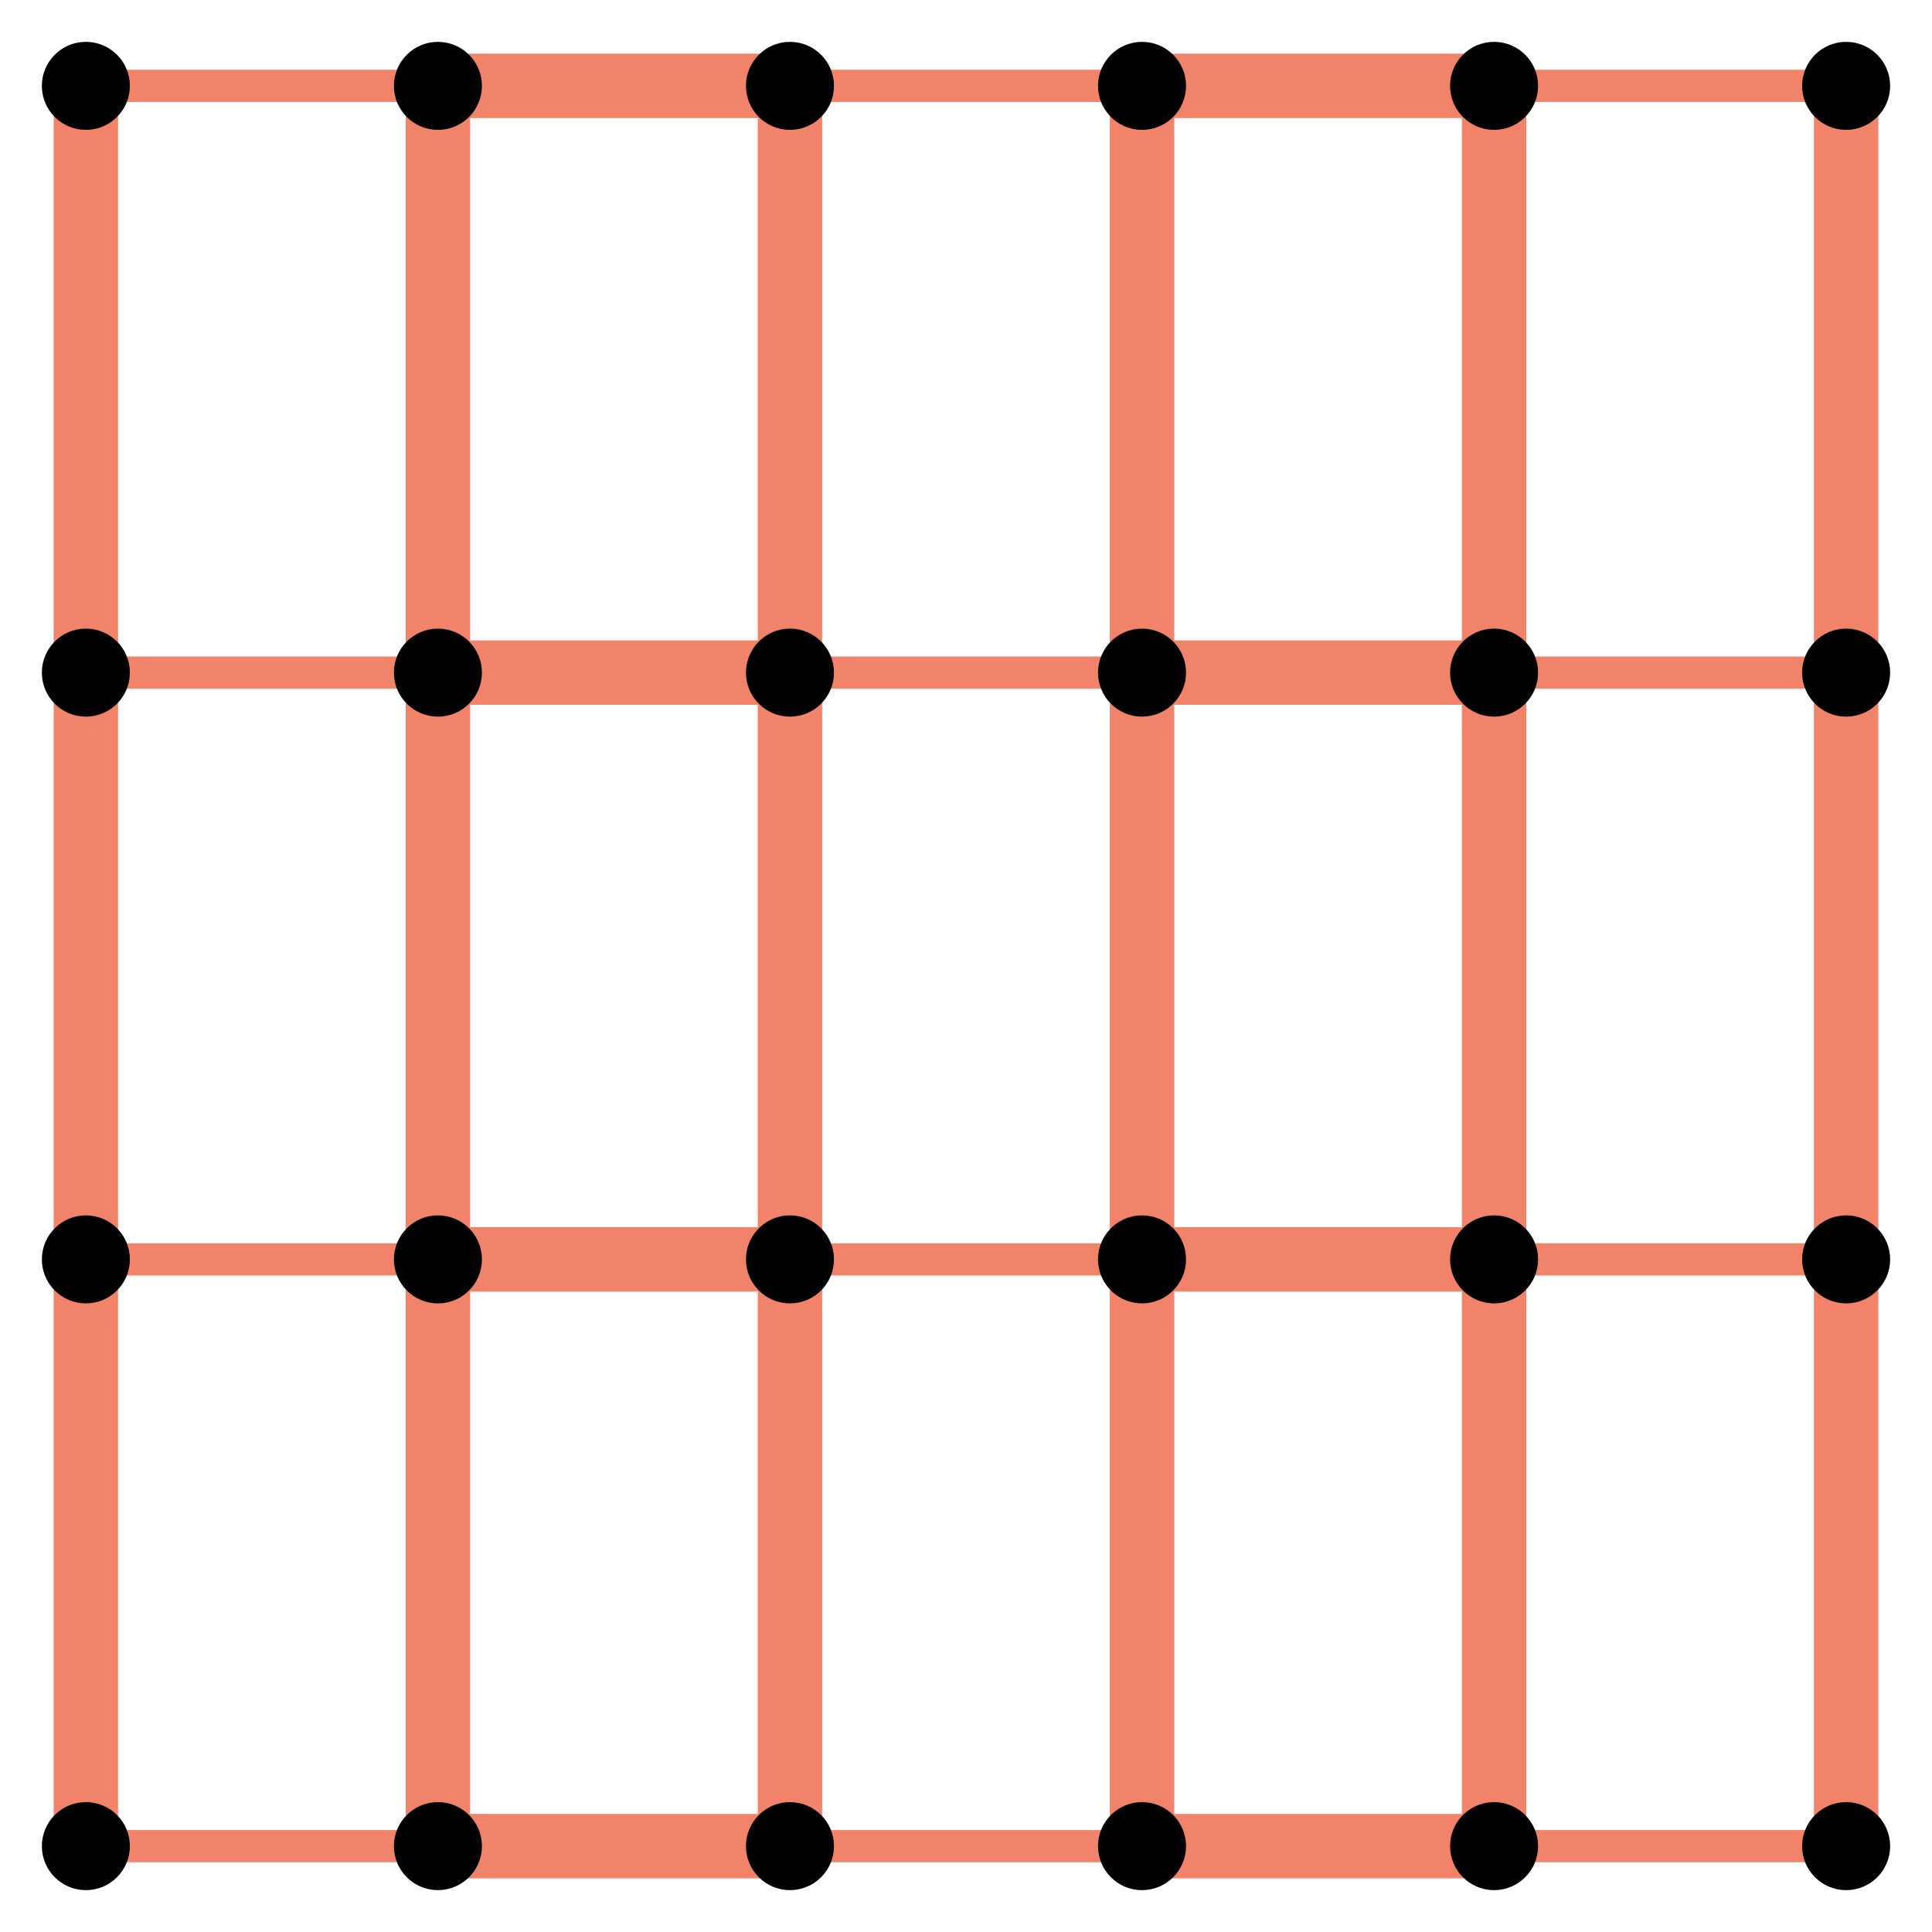
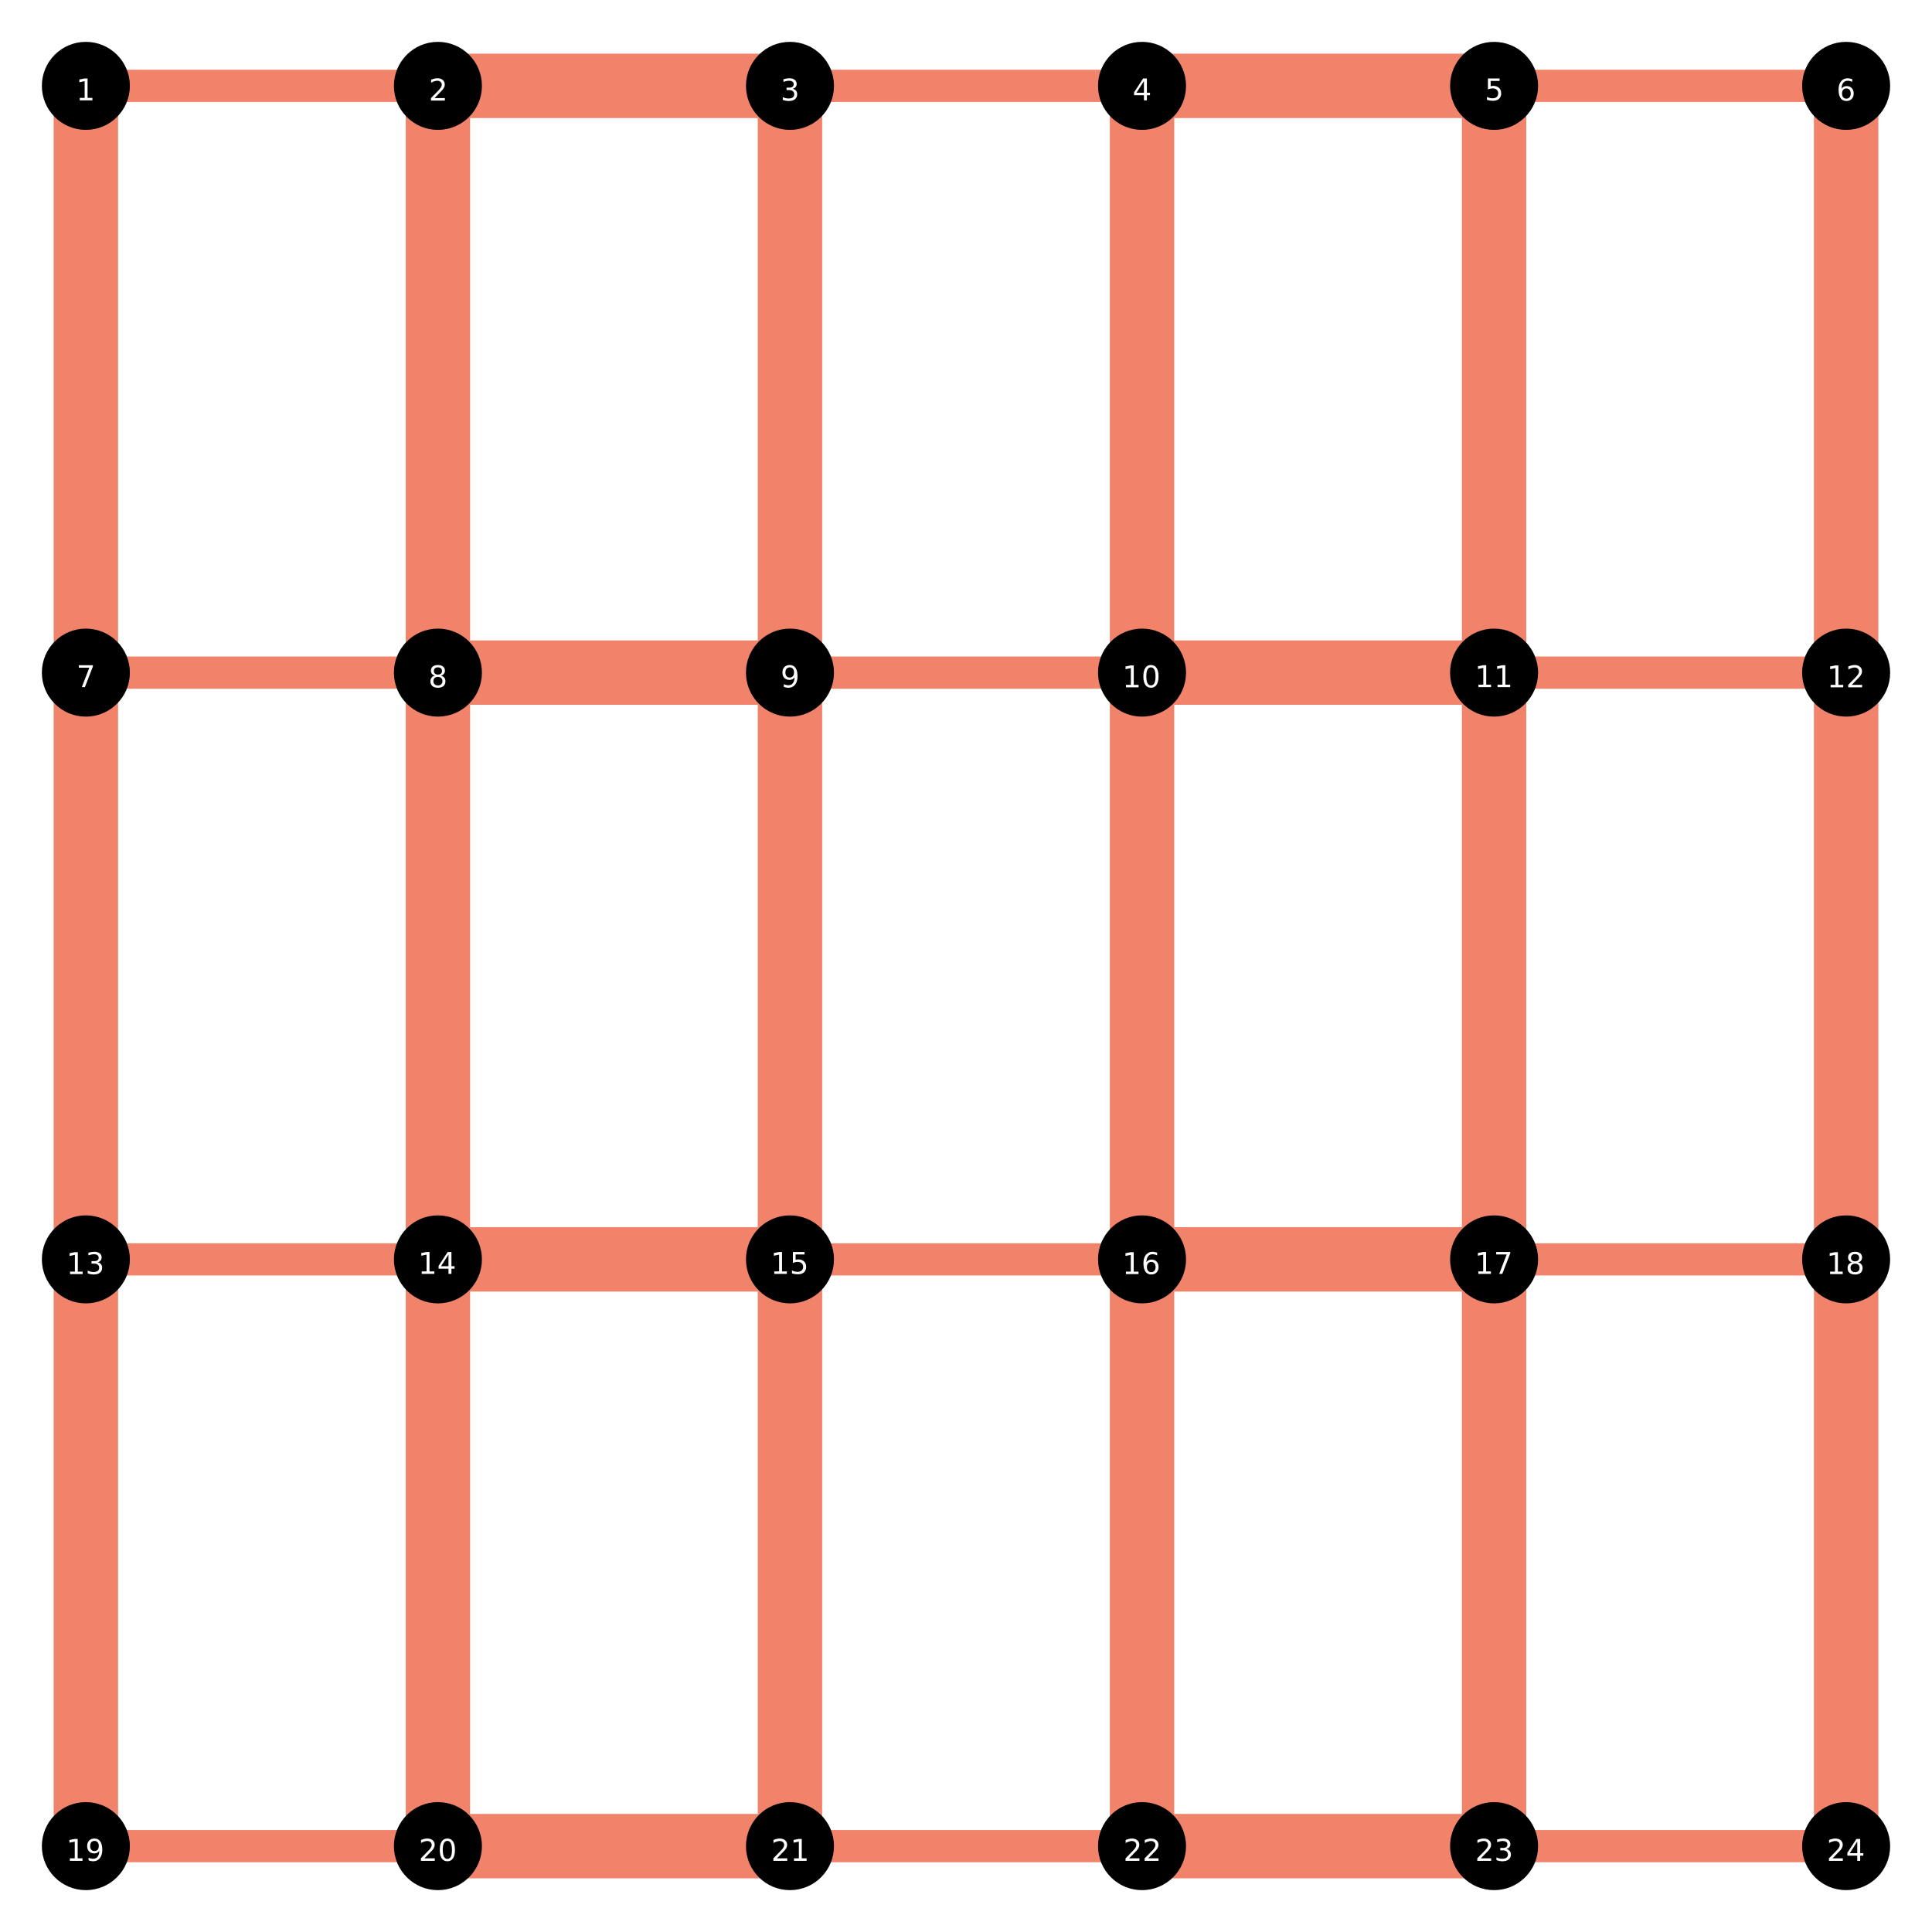
<svg xmlns="http://www.w3.org/2000/svg" xmlns:xlink="http://www.w3.org/1999/xlink" width="900pt" height="900pt" viewBox="0 0 900 900" version="1.1">
  <defs>
    <g>
      <symbol overflow="visible" id="glyph0-0">
        <path style="stroke:none;" d="M 0.703 2.469 L 0.703 -9.875 L 7.703 -9.875 L 7.703 2.469 Z M 1.484 1.703 L 6.922 1.703 L 6.922 -9.078 L 1.484 -9.078 Z M 1.484 1.703 " />
      </symbol>
      <symbol overflow="visible" id="glyph0-1">
        <path style="stroke:none;" d="M 1.734 -1.156 L 4 -1.156 L 4 -8.953 L 1.531 -8.453 L 1.531 -9.719 L 3.984 -10.203 L 5.359 -10.203 L 5.359 -1.156 L 7.609 -1.156 L 7.609 0 L 1.734 0 Z M 1.734 -1.156 " />
      </symbol>
      <symbol overflow="visible" id="glyph0-2">
        <path style="stroke:none;" d="M 2.688 -1.156 L 7.5 -1.156 L 7.5 0 L 1.031 0 L 1.031 -1.156 C 1.551 -1.695 2.266 -2.426 3.172 -3.344 C 4.078 -4.258 4.645 -4.848 4.875 -5.109 C 5.312 -5.609 5.617 -6.031 5.797 -6.375 C 5.973 -6.719 6.062 -7.055 6.062 -7.391 C 6.062 -7.93 5.867 -8.375 5.484 -8.719 C 5.109 -9.062 4.613 -9.234 4 -9.234 C 3.57 -9.234 3.117 -9.156 2.641 -9 C 2.16 -8.852 1.645 -8.625 1.094 -8.312 L 1.094 -9.719 C 1.645 -9.938 2.16 -10.102 2.641 -10.219 C 3.129 -10.332 3.578 -10.391 3.984 -10.391 C 5.035 -10.391 5.875 -10.125 6.5 -9.594 C 7.133 -9.07 7.453 -8.367 7.453 -7.484 C 7.453 -7.055 7.375 -6.656 7.219 -6.281 C 7.062 -5.906 6.773 -5.461 6.359 -4.953 C 6.242 -4.828 5.879 -4.445 5.266 -3.812 C 4.66 -3.176 3.801 -2.289 2.688 -1.156 Z M 2.688 -1.156 " />
      </symbol>
      <symbol overflow="visible" id="glyph0-3">
        <path style="stroke:none;" d="M 5.688 -5.5 C 6.344 -5.363 6.852 -5.07 7.219 -4.625 C 7.594 -4.176 7.781 -3.625 7.781 -2.969 C 7.781 -1.957 7.43 -1.176 6.734 -0.625 C 6.047 -0.07 5.066 0.203 3.797 0.203 C 3.367 0.203 2.926 0.156 2.469 0.062 C 2.02 -0.02 1.551 -0.145 1.062 -0.312 L 1.062 -1.641 C 1.445 -1.422 1.867 -1.254 2.328 -1.141 C 2.785 -1.023 3.258 -0.969 3.75 -0.969 C 4.613 -0.969 5.27 -1.133 5.719 -1.469 C 6.176 -1.812 6.406 -2.312 6.406 -2.969 C 6.406 -3.57 6.191 -4.039 5.766 -4.375 C 5.348 -4.719 4.766 -4.891 4.016 -4.891 L 2.828 -4.891 L 2.828 -6.016 L 4.078 -6.016 C 4.754 -6.016 5.27 -6.148 5.625 -6.422 C 5.988 -6.703 6.172 -7.098 6.172 -7.609 C 6.172 -8.129 5.984 -8.531 5.609 -8.812 C 5.242 -9.094 4.711 -9.234 4.016 -9.234 C 3.641 -9.234 3.234 -9.191 2.797 -9.109 C 2.367 -9.023 1.895 -8.895 1.375 -8.719 L 1.375 -9.953 C 1.895 -10.098 2.383 -10.207 2.844 -10.281 C 3.301 -10.352 3.734 -10.391 4.141 -10.391 C 5.191 -10.391 6.02 -10.148 6.625 -9.672 C 7.238 -9.203 7.547 -8.562 7.547 -7.75 C 7.547 -7.176 7.383 -6.695 7.062 -6.312 C 6.738 -5.926 6.281 -5.656 5.688 -5.5 Z M 5.688 -5.5 " />
      </symbol>
      <symbol overflow="visible" id="glyph0-4">
        <path style="stroke:none;" d="M 5.297 -9 L 1.812 -3.562 L 5.297 -3.562 Z M 4.922 -10.203 L 6.672 -10.203 L 6.672 -3.562 L 8.125 -3.562 L 8.125 -2.406 L 6.672 -2.406 L 6.672 0 L 5.297 0 L 5.297 -2.406 L 0.688 -2.406 L 0.688 -3.734 Z M 4.922 -10.203 " />
      </symbol>
      <symbol overflow="visible" id="glyph0-5">
        <path style="stroke:none;" d="M 1.516 -10.203 L 6.938 -10.203 L 6.938 -9.047 L 2.781 -9.047 L 2.781 -6.547 C 2.977 -6.609 3.176 -6.656 3.375 -6.688 C 3.57 -6.727 3.773 -6.75 3.984 -6.75 C 5.117 -6.75 6.02 -6.438 6.688 -5.812 C 7.352 -5.188 7.688 -4.344 7.688 -3.281 C 7.688 -2.176 7.344 -1.316 6.656 -0.703 C 5.977 -0.098 5.016 0.203 3.766 0.203 C 3.336 0.203 2.898 0.164 2.453 0.094 C 2.016 0.02 1.555 -0.086 1.078 -0.234 L 1.078 -1.625 C 1.492 -1.406 1.922 -1.238 2.359 -1.125 C 2.797 -1.02 3.254 -0.969 3.734 -0.969 C 4.523 -0.969 5.148 -1.172 5.609 -1.578 C 6.066 -1.992 6.297 -2.562 6.297 -3.281 C 6.297 -3.988 6.066 -4.547 5.609 -4.953 C 5.148 -5.367 4.523 -5.578 3.734 -5.578 C 3.367 -5.578 3 -5.535 2.625 -5.453 C 2.258 -5.379 1.891 -5.254 1.516 -5.078 Z M 1.516 -10.203 " />
      </symbol>
      <symbol overflow="visible" id="glyph0-6">
        <path style="stroke:none;" d="M 4.625 -5.656 C 4 -5.656 3.504 -5.441 3.141 -5.016 C 2.785 -4.586 2.609 -4.008 2.609 -3.281 C 2.609 -2.539 2.785 -1.957 3.141 -1.531 C 3.504 -1.102 4 -0.891 4.625 -0.891 C 5.238 -0.891 5.727 -1.102 6.094 -1.531 C 6.457 -1.957 6.641 -2.539 6.641 -3.281 C 6.641 -4.008 6.457 -4.586 6.094 -5.016 C 5.727 -5.441 5.238 -5.656 4.625 -5.656 Z M 7.359 -9.984 L 7.359 -8.719 C 7.016 -8.883 6.664 -9.008 6.312 -9.094 C 5.957 -9.188 5.609 -9.234 5.266 -9.234 C 4.348 -9.234 3.648 -8.926 3.172 -8.312 C 2.691 -7.695 2.422 -6.766 2.359 -5.516 C 2.617 -5.91 2.953 -6.211 3.359 -6.422 C 3.766 -6.641 4.211 -6.75 4.703 -6.75 C 5.723 -6.75 6.531 -6.438 7.125 -5.812 C 7.727 -5.188 8.031 -4.344 8.031 -3.281 C 8.031 -2.227 7.719 -1.383 7.094 -0.75 C 6.477 -0.113 5.656 0.203 4.625 0.203 C 3.438 0.203 2.531 -0.25 1.906 -1.156 C 1.289 -2.062 0.984 -3.375 0.984 -5.094 C 0.984 -6.707 1.363 -7.992 2.125 -8.953 C 2.895 -9.91 3.922 -10.391 5.203 -10.391 C 5.555 -10.391 5.906 -10.352 6.25 -10.281 C 6.602 -10.219 6.973 -10.117 7.359 -9.984 Z M 7.359 -9.984 " />
      </symbol>
      <symbol overflow="visible" id="glyph0-7">
        <path style="stroke:none;" d="M 1.156 -10.203 L 7.719 -10.203 L 7.719 -9.625 L 4 0 L 2.562 0 L 6.047 -9.047 L 1.156 -9.047 Z M 1.156 -10.203 " />
      </symbol>
      <symbol overflow="visible" id="glyph0-8">
        <path style="stroke:none;" d="M 4.453 -4.844 C 3.797 -4.844 3.281 -4.664 2.906 -4.312 C 2.531 -3.969 2.344 -3.488 2.344 -2.875 C 2.344 -2.258 2.531 -1.773 2.906 -1.422 C 3.281 -1.066 3.797 -0.891 4.453 -0.891 C 5.109 -0.891 5.625 -1.066 6 -1.422 C 6.375 -1.773 6.562 -2.258 6.562 -2.875 C 6.562 -3.488 6.375 -3.969 6 -4.312 C 5.625 -4.664 5.109 -4.844 4.453 -4.844 Z M 3.062 -5.438 C 2.477 -5.582 2.02 -5.859 1.688 -6.266 C 1.352 -6.672 1.188 -7.164 1.188 -7.75 C 1.188 -8.562 1.477 -9.203 2.062 -9.672 C 2.645 -10.148 3.441 -10.391 4.453 -10.391 C 5.461 -10.391 6.258 -10.148 6.844 -9.672 C 7.426 -9.203 7.719 -8.562 7.719 -7.75 C 7.719 -7.164 7.551 -6.672 7.219 -6.266 C 6.883 -5.859 6.426 -5.582 5.844 -5.438 C 6.508 -5.281 7.023 -4.973 7.391 -4.516 C 7.766 -4.066 7.953 -3.52 7.953 -2.875 C 7.953 -1.883 7.648 -1.125 7.047 -0.594 C 6.441 -0.062 5.578 0.203 4.453 0.203 C 3.328 0.203 2.461 -0.062 1.859 -0.594 C 1.254 -1.125 0.953 -1.883 0.953 -2.875 C 0.953 -3.52 1.141 -4.066 1.516 -4.516 C 1.891 -4.973 2.406 -5.281 3.062 -5.438 Z M 2.562 -7.609 C 2.562 -7.086 2.727 -6.676 3.062 -6.375 C 3.395 -6.082 3.859 -5.938 4.453 -5.938 C 5.047 -5.938 5.508 -6.082 5.844 -6.375 C 6.176 -6.676 6.344 -7.086 6.344 -7.609 C 6.344 -8.141 6.176 -8.551 5.844 -8.844 C 5.508 -9.145 5.047 -9.297 4.453 -9.297 C 3.859 -9.297 3.395 -9.145 3.062 -8.844 C 2.727 -8.551 2.562 -8.141 2.562 -7.609 Z M 2.562 -7.609 " />
      </symbol>
      <symbol overflow="visible" id="glyph0-9">
        <path style="stroke:none;" d="M 1.531 -0.219 L 1.531 -1.469 C 1.883 -1.301 2.238 -1.176 2.594 -1.094 C 2.945 -1.008 3.297 -0.969 3.641 -0.969 C 4.547 -0.969 5.238 -1.27 5.719 -1.875 C 6.207 -2.488 6.484 -3.422 6.547 -4.672 C 6.285 -4.285 5.953 -3.984 5.547 -3.766 C 5.141 -3.555 4.691 -3.453 4.203 -3.453 C 3.18 -3.453 2.367 -3.758 1.766 -4.375 C 1.172 -5 0.875 -5.848 0.875 -6.922 C 0.875 -7.961 1.18 -8.801 1.797 -9.438 C 2.422 -10.07 3.25 -10.391 4.281 -10.391 C 5.469 -10.391 6.367 -9.938 6.984 -9.031 C 7.609 -8.125 7.922 -6.812 7.922 -5.094 C 7.922 -3.488 7.539 -2.203 6.781 -1.234 C 6.02 -0.273 4.992 0.203 3.703 0.203 C 3.348 0.203 2.992 0.164 2.641 0.094 C 2.285 0.031 1.914 -0.07 1.531 -0.219 Z M 4.281 -4.547 C 4.906 -4.547 5.395 -4.754 5.75 -5.172 C 6.113 -5.598 6.297 -6.18 6.297 -6.922 C 6.297 -7.648 6.113 -8.227 5.75 -8.656 C 5.395 -9.082 4.906 -9.297 4.281 -9.297 C 3.664 -9.297 3.176 -9.082 2.812 -8.656 C 2.445 -8.227 2.266 -7.648 2.266 -6.922 C 2.266 -6.18 2.445 -5.598 2.812 -5.172 C 3.176 -4.754 3.664 -4.547 4.281 -4.547 Z M 4.281 -4.547 " />
      </symbol>
      <symbol overflow="visible" id="glyph0-10">
        <path style="stroke:none;" d="M 4.453 -9.297 C 3.742 -9.297 3.207 -8.945 2.844 -8.25 C 2.488 -7.551 2.312 -6.5 2.312 -5.094 C 2.312 -3.695 2.488 -2.645 2.844 -1.938 C 3.207 -1.238 3.742 -0.891 4.453 -0.891 C 5.172 -0.891 5.707 -1.238 6.062 -1.938 C 6.414 -2.645 6.594 -3.695 6.594 -5.094 C 6.594 -6.5 6.414 -7.551 6.062 -8.25 C 5.707 -8.945 5.172 -9.297 4.453 -9.297 Z M 4.453 -10.391 C 5.598 -10.391 6.473 -9.938 7.078 -9.031 C 7.68 -8.125 7.984 -6.812 7.984 -5.094 C 7.984 -3.375 7.68 -2.062 7.078 -1.156 C 6.473 -0.25 5.598 0.203 4.453 0.203 C 3.305 0.203 2.43 -0.25 1.828 -1.156 C 1.223 -2.062 0.922 -3.375 0.922 -5.094 C 0.922 -6.812 1.223 -8.125 1.828 -9.031 C 2.43 -9.938 3.305 -10.391 4.453 -10.391 Z M 4.453 -10.391 " />
      </symbol>
    </g>
  </defs>
  <g id="surface36">
    <rect x="0" y="0" width="900" height="900" style="fill:rgb(100%,100%,100%);fill-opacity:1;stroke:none;" />
    <path style="fill:none;stroke-width:15;stroke-linecap:butt;stroke-linejoin:miter;stroke:rgb(94.902%,51.373%,41.961%);stroke-opacity:1;stroke-miterlimit:10;" d="M 40 40 L 204 40 " />
    <path style="fill:none;stroke-width:30;stroke-linecap:butt;stroke-linejoin:miter;stroke:rgb(94.902%,51.373%,41.961%);stroke-opacity:1;stroke-miterlimit:10;" d="M 40 40 L 40 313.332 " />
    <path style="fill:none;stroke-width:30;stroke-linecap:butt;stroke-linejoin:miter;stroke:rgb(94.902%,51.373%,41.961%);stroke-opacity:1;stroke-miterlimit:10;" d="M 204 40 L 368 40 " />
    <path style="fill:none;stroke-width:30;stroke-linecap:butt;stroke-linejoin:miter;stroke:rgb(94.902%,51.373%,41.961%);stroke-opacity:1;stroke-miterlimit:10;" d="M 204 40 L 204 313.332 " />
    <path style="fill:none;stroke-width:15;stroke-linecap:butt;stroke-linejoin:miter;stroke:rgb(94.902%,51.373%,41.961%);stroke-opacity:1;stroke-miterlimit:10;" d="M 368 40 L 532 40 " />
    <path style="fill:none;stroke-width:30;stroke-linecap:butt;stroke-linejoin:miter;stroke:rgb(94.902%,51.373%,41.961%);stroke-opacity:1;stroke-miterlimit:10;" d="M 368 40 L 368 313.332 " />
    <path style="fill:none;stroke-width:30;stroke-linecap:butt;stroke-linejoin:miter;stroke:rgb(94.902%,51.373%,41.961%);stroke-opacity:1;stroke-miterlimit:10;" d="M 532 40 L 696 40 " />
    <path style="fill:none;stroke-width:30;stroke-linecap:butt;stroke-linejoin:miter;stroke:rgb(94.902%,51.373%,41.961%);stroke-opacity:1;stroke-miterlimit:10;" d="M 532 40 L 532 313.332 " />
    <path style="fill:none;stroke-width:15;stroke-linecap:butt;stroke-linejoin:miter;stroke:rgb(94.902%,51.373%,41.961%);stroke-opacity:1;stroke-miterlimit:10;" d="M 696 40 L 860 40 " />
    <path style="fill:none;stroke-width:30;stroke-linecap:butt;stroke-linejoin:miter;stroke:rgb(94.902%,51.373%,41.961%);stroke-opacity:1;stroke-miterlimit:10;" d="M 696 40 L 696 313.332 " />
    <path style="fill:none;stroke-width:30;stroke-linecap:butt;stroke-linejoin:miter;stroke:rgb(94.902%,51.373%,41.961%);stroke-opacity:1;stroke-miterlimit:10;" d="M 860 40 L 860 313.332 " />
    <path style="fill:none;stroke-width:15;stroke-linecap:butt;stroke-linejoin:miter;stroke:rgb(94.902%,51.373%,41.961%);stroke-opacity:1;stroke-miterlimit:10;" d="M 40 313.332 L 204 313.332 " />
    <path style="fill:none;stroke-width:30;stroke-linecap:butt;stroke-linejoin:miter;stroke:rgb(94.902%,51.373%,41.961%);stroke-opacity:1;stroke-miterlimit:10;" d="M 40 313.332 L 40 586.668 " />
    <path style="fill:none;stroke-width:30;stroke-linecap:butt;stroke-linejoin:miter;stroke:rgb(94.902%,51.373%,41.961%);stroke-opacity:1;stroke-miterlimit:10;" d="M 204 313.332 L 368 313.332 " />
    <path style="fill:none;stroke-width:30;stroke-linecap:butt;stroke-linejoin:miter;stroke:rgb(94.902%,51.373%,41.961%);stroke-opacity:1;stroke-miterlimit:10;" d="M 204 313.332 L 204 586.668 " />
    <path style="fill:none;stroke-width:15;stroke-linecap:butt;stroke-linejoin:miter;stroke:rgb(94.902%,51.373%,41.961%);stroke-opacity:1;stroke-miterlimit:10;" d="M 368 313.332 L 532 313.332 " />
    <path style="fill:none;stroke-width:30;stroke-linecap:butt;stroke-linejoin:miter;stroke:rgb(94.902%,51.373%,41.961%);stroke-opacity:1;stroke-miterlimit:10;" d="M 368 313.332 L 368 586.668 " />
    <path style="fill:none;stroke-width:30;stroke-linecap:butt;stroke-linejoin:miter;stroke:rgb(94.902%,51.373%,41.961%);stroke-opacity:1;stroke-miterlimit:10;" d="M 532 313.332 L 696 313.332 " />
    <path style="fill:none;stroke-width:30;stroke-linecap:butt;stroke-linejoin:miter;stroke:rgb(94.902%,51.373%,41.961%);stroke-opacity:1;stroke-miterlimit:10;" d="M 532 313.332 L 532 586.668 " />
    <path style="fill:none;stroke-width:15;stroke-linecap:butt;stroke-linejoin:miter;stroke:rgb(94.902%,51.373%,41.961%);stroke-opacity:1;stroke-miterlimit:10;" d="M 696 313.332 L 860 313.332 " />
    <path style="fill:none;stroke-width:30;stroke-linecap:butt;stroke-linejoin:miter;stroke:rgb(94.902%,51.373%,41.961%);stroke-opacity:1;stroke-miterlimit:10;" d="M 696 313.332 L 696 586.668 " />
    <path style="fill:none;stroke-width:30;stroke-linecap:butt;stroke-linejoin:miter;stroke:rgb(94.902%,51.373%,41.961%);stroke-opacity:1;stroke-miterlimit:10;" d="M 860 313.332 L 860 586.668 " />
    <path style="fill:none;stroke-width:15;stroke-linecap:butt;stroke-linejoin:miter;stroke:rgb(94.902%,51.373%,41.961%);stroke-opacity:1;stroke-miterlimit:10;" d="M 40 586.668 L 204 586.668 " />
    <path style="fill:none;stroke-width:30;stroke-linecap:butt;stroke-linejoin:miter;stroke:rgb(94.902%,51.373%,41.961%);stroke-opacity:1;stroke-miterlimit:10;" d="M 40 586.668 L 40 860 " />
    <path style="fill:none;stroke-width:30;stroke-linecap:butt;stroke-linejoin:miter;stroke:rgb(94.902%,51.373%,41.961%);stroke-opacity:1;stroke-miterlimit:10;" d="M 204 586.668 L 368 586.668 " />
    <path style="fill:none;stroke-width:30;stroke-linecap:butt;stroke-linejoin:miter;stroke:rgb(94.902%,51.373%,41.961%);stroke-opacity:1;stroke-miterlimit:10;" d="M 204 586.668 L 204 860 " />
    <path style="fill:none;stroke-width:15;stroke-linecap:butt;stroke-linejoin:miter;stroke:rgb(94.902%,51.373%,41.961%);stroke-opacity:1;stroke-miterlimit:10;" d="M 368 586.668 L 532 586.668 " />
    <path style="fill:none;stroke-width:30;stroke-linecap:butt;stroke-linejoin:miter;stroke:rgb(94.902%,51.373%,41.961%);stroke-opacity:1;stroke-miterlimit:10;" d="M 368 586.668 L 368 860 " />
    <path style="fill:none;stroke-width:30;stroke-linecap:butt;stroke-linejoin:miter;stroke:rgb(94.902%,51.373%,41.961%);stroke-opacity:1;stroke-miterlimit:10;" d="M 532 586.668 L 696 586.668 " />
    <path style="fill:none;stroke-width:30;stroke-linecap:butt;stroke-linejoin:miter;stroke:rgb(94.902%,51.373%,41.961%);stroke-opacity:1;stroke-miterlimit:10;" d="M 532 586.668 L 532 860 " />
    <path style="fill:none;stroke-width:15;stroke-linecap:butt;stroke-linejoin:miter;stroke:rgb(94.902%,51.373%,41.961%);stroke-opacity:1;stroke-miterlimit:10;" d="M 696 586.668 L 860 586.668 " />
    <path style="fill:none;stroke-width:30;stroke-linecap:butt;stroke-linejoin:miter;stroke:rgb(94.902%,51.373%,41.961%);stroke-opacity:1;stroke-miterlimit:10;" d="M 696 586.668 L 696 860 " />
    <path style="fill:none;stroke-width:30;stroke-linecap:butt;stroke-linejoin:miter;stroke:rgb(94.902%,51.373%,41.961%);stroke-opacity:1;stroke-miterlimit:10;" d="M 860 586.668 L 860 860 " />
    <path style="fill:none;stroke-width:15;stroke-linecap:butt;stroke-linejoin:miter;stroke:rgb(94.902%,51.373%,41.961%);stroke-opacity:1;stroke-miterlimit:10;" d="M 40 860 L 204 860 " />
    <path style="fill:none;stroke-width:30;stroke-linecap:butt;stroke-linejoin:miter;stroke:rgb(94.902%,51.373%,41.961%);stroke-opacity:1;stroke-miterlimit:10;" d="M 204 860 L 368 860 " />
    <path style="fill:none;stroke-width:15;stroke-linecap:butt;stroke-linejoin:miter;stroke:rgb(94.902%,51.373%,41.961%);stroke-opacity:1;stroke-miterlimit:10;" d="M 368 860 L 532 860 " />
    <path style="fill:none;stroke-width:30;stroke-linecap:butt;stroke-linejoin:miter;stroke:rgb(94.902%,51.373%,41.961%);stroke-opacity:1;stroke-miterlimit:10;" d="M 532 860 L 696 860 " />
    <path style="fill:none;stroke-width:15;stroke-linecap:butt;stroke-linejoin:miter;stroke:rgb(94.902%,51.373%,41.961%);stroke-opacity:1;stroke-miterlimit:10;" d="M 696 860 L 860 860 " />
    <path style="fill-rule:nonzero;fill:rgb(0%,0%,0%);fill-opacity:1;stroke-width:1;stroke-linecap:butt;stroke-linejoin:miter;stroke:rgb(0%,0%,0%);stroke-opacity:1;stroke-miterlimit:10;" d="M 60 40 C 60 51.047 51.047 60 40 60 C 28.953 60 20 51.047 20 40 C 20 28.953 28.953 20 40 20 C 51.047 20 60 28.953 60 40 " />
    <path style="fill-rule:nonzero;fill:rgb(0%,0%,0%);fill-opacity:1;stroke-width:1;stroke-linecap:butt;stroke-linejoin:miter;stroke:rgb(0%,0%,0%);stroke-opacity:1;stroke-miterlimit:10;" d="M 224 40 C 224 51.047 215.047 60 204 60 C 192.953 60 184 51.047 184 40 C 184 28.953 192.953 20 204 20 C 215.047 20 224 28.953 224 40 " />
    <path style="fill-rule:nonzero;fill:rgb(0%,0%,0%);fill-opacity:1;stroke-width:1;stroke-linecap:butt;stroke-linejoin:miter;stroke:rgb(0%,0%,0%);stroke-opacity:1;stroke-miterlimit:10;" d="M 388 40 C 388 51.047 379.047 60 368 60 C 356.953 60 348 51.047 348 40 C 348 28.953 356.953 20 368 20 C 379.047 20 388 28.953 388 40 " />
    <path style="fill-rule:nonzero;fill:rgb(0%,0%,0%);fill-opacity:1;stroke-width:1;stroke-linecap:butt;stroke-linejoin:miter;stroke:rgb(0%,0%,0%);stroke-opacity:1;stroke-miterlimit:10;" d="M 552 40 C 552 51.047 543.047 60 532 60 C 520.953 60 512 51.047 512 40 C 512 28.953 520.953 20 532 20 C 543.047 20 552 28.953 552 40 " />
    <path style="fill-rule:nonzero;fill:rgb(0%,0%,0%);fill-opacity:1;stroke-width:1;stroke-linecap:butt;stroke-linejoin:miter;stroke:rgb(0%,0%,0%);stroke-opacity:1;stroke-miterlimit:10;" d="M 716 40 C 716 51.047 707.047 60 696 60 C 684.953 60 676 51.047 676 40 C 676 28.953 684.953 20 696 20 C 707.047 20 716 28.953 716 40 " />
    <path style="fill-rule:nonzero;fill:rgb(0%,0%,0%);fill-opacity:1;stroke-width:1;stroke-linecap:butt;stroke-linejoin:miter;stroke:rgb(0%,0%,0%);stroke-opacity:1;stroke-miterlimit:10;" d="M 880 40 C 880 51.047 871.047 60 860 60 C 848.953 60 840 51.047 840 40 C 840 28.953 848.953 20 860 20 C 871.047 20 880 28.953 880 40 " />
    <path style="fill-rule:nonzero;fill:rgb(0%,0%,0%);fill-opacity:1;stroke-width:1;stroke-linecap:butt;stroke-linejoin:miter;stroke:rgb(0%,0%,0%);stroke-opacity:1;stroke-miterlimit:10;" d="M 60 313.332 C 60 324.379 51.047 333.332 40 333.332 C 28.953 333.332 20 324.379 20 313.332 C 20 302.289 28.953 293.332 40 293.332 C 51.047 293.332 60 302.289 60 313.332 " />
    <path style="fill-rule:nonzero;fill:rgb(0%,0%,0%);fill-opacity:1;stroke-width:1;stroke-linecap:butt;stroke-linejoin:miter;stroke:rgb(0%,0%,0%);stroke-opacity:1;stroke-miterlimit:10;" d="M 224 313.332 C 224 324.379 215.047 333.332 204 333.332 C 192.953 333.332 184 324.379 184 313.332 C 184 302.289 192.953 293.332 204 293.332 C 215.047 293.332 224 302.289 224 313.332 " />
    <path style="fill-rule:nonzero;fill:rgb(0%,0%,0%);fill-opacity:1;stroke-width:1;stroke-linecap:butt;stroke-linejoin:miter;stroke:rgb(0%,0%,0%);stroke-opacity:1;stroke-miterlimit:10;" d="M 388 313.332 C 388 324.379 379.047 333.332 368 333.332 C 356.953 333.332 348 324.379 348 313.332 C 348 302.289 356.953 293.332 368 293.332 C 379.047 293.332 388 302.289 388 313.332 " />
    <path style="fill-rule:nonzero;fill:rgb(0%,0%,0%);fill-opacity:1;stroke-width:1;stroke-linecap:butt;stroke-linejoin:miter;stroke:rgb(0%,0%,0%);stroke-opacity:1;stroke-miterlimit:10;" d="M 552 313.332 C 552 324.379 543.047 333.332 532 333.332 C 520.953 333.332 512 324.379 512 313.332 C 512 302.289 520.953 293.332 532 293.332 C 543.047 293.332 552 302.289 552 313.332 " />
    <path style="fill-rule:nonzero;fill:rgb(0%,0%,0%);fill-opacity:1;stroke-width:1;stroke-linecap:butt;stroke-linejoin:miter;stroke:rgb(0%,0%,0%);stroke-opacity:1;stroke-miterlimit:10;" d="M 716 313.332 C 716 324.379 707.047 333.332 696 333.332 C 684.953 333.332 676 324.379 676 313.332 C 676 302.289 684.953 293.332 696 293.332 C 707.047 293.332 716 302.289 716 313.332 " />
    <path style="fill-rule:nonzero;fill:rgb(0%,0%,0%);fill-opacity:1;stroke-width:1;stroke-linecap:butt;stroke-linejoin:miter;stroke:rgb(0%,0%,0%);stroke-opacity:1;stroke-miterlimit:10;" d="M 880 313.332 C 880 324.379 871.047 333.332 860 333.332 C 848.953 333.332 840 324.379 840 313.332 C 840 302.289 848.953 293.332 860 293.332 C 871.047 293.332 880 302.289 880 313.332 " />
    <path style="fill-rule:nonzero;fill:rgb(0%,0%,0%);fill-opacity:1;stroke-width:1;stroke-linecap:butt;stroke-linejoin:miter;stroke:rgb(0%,0%,0%);stroke-opacity:1;stroke-miterlimit:10;" d="M 60 586.668 C 60 597.711 51.047 606.668 40 606.668 C 28.953 606.668 20 597.711 20 586.668 C 20 575.621 28.953 566.668 40 566.668 C 51.047 566.668 60 575.621 60 586.668 " />
    <path style="fill-rule:nonzero;fill:rgb(0%,0%,0%);fill-opacity:1;stroke-width:1;stroke-linecap:butt;stroke-linejoin:miter;stroke:rgb(0%,0%,0%);stroke-opacity:1;stroke-miterlimit:10;" d="M 224 586.668 C 224 597.711 215.047 606.668 204 606.668 C 192.953 606.668 184 597.711 184 586.668 C 184 575.621 192.953 566.668 204 566.668 C 215.047 566.668 224 575.621 224 586.668 " />
    <path style="fill-rule:nonzero;fill:rgb(0%,0%,0%);fill-opacity:1;stroke-width:1;stroke-linecap:butt;stroke-linejoin:miter;stroke:rgb(0%,0%,0%);stroke-opacity:1;stroke-miterlimit:10;" d="M 388 586.668 C 388 597.711 379.047 606.668 368 606.668 C 356.953 606.668 348 597.711 348 586.668 C 348 575.621 356.953 566.668 368 566.668 C 379.047 566.668 388 575.621 388 586.668 " />
    <path style="fill-rule:nonzero;fill:rgb(0%,0%,0%);fill-opacity:1;stroke-width:1;stroke-linecap:butt;stroke-linejoin:miter;stroke:rgb(0%,0%,0%);stroke-opacity:1;stroke-miterlimit:10;" d="M 552 586.668 C 552 597.711 543.047 606.668 532 606.668 C 520.953 606.668 512 597.711 512 586.668 C 512 575.621 520.953 566.668 532 566.668 C 543.047 566.668 552 575.621 552 586.668 " />
    <path style="fill-rule:nonzero;fill:rgb(0%,0%,0%);fill-opacity:1;stroke-width:1;stroke-linecap:butt;stroke-linejoin:miter;stroke:rgb(0%,0%,0%);stroke-opacity:1;stroke-miterlimit:10;" d="M 716 586.668 C 716 597.711 707.047 606.668 696 606.668 C 684.953 606.668 676 597.711 676 586.668 C 676 575.621 684.953 566.668 696 566.668 C 707.047 566.668 716 575.621 716 586.668 " />
    <path style="fill-rule:nonzero;fill:rgb(0%,0%,0%);fill-opacity:1;stroke-width:1;stroke-linecap:butt;stroke-linejoin:miter;stroke:rgb(0%,0%,0%);stroke-opacity:1;stroke-miterlimit:10;" d="M 880 586.668 C 880 597.711 871.047 606.668 860 606.668 C 848.953 606.668 840 597.711 840 586.668 C 840 575.621 848.953 566.668 860 566.668 C 871.047 566.668 880 575.621 880 586.668 " />
    <path style="fill-rule:nonzero;fill:rgb(0%,0%,0%);fill-opacity:1;stroke-width:1;stroke-linecap:butt;stroke-linejoin:miter;stroke:rgb(0%,0%,0%);stroke-opacity:1;stroke-miterlimit:10;" d="M 60 860 C 60 871.047 51.047 880 40 880 C 28.953 880 20 871.047 20 860 C 20 848.953 28.953 840 40 840 C 51.047 840 60 848.953 60 860 " />
    <path style="fill-rule:nonzero;fill:rgb(0%,0%,0%);fill-opacity:1;stroke-width:1;stroke-linecap:butt;stroke-linejoin:miter;stroke:rgb(0%,0%,0%);stroke-opacity:1;stroke-miterlimit:10;" d="M 224 860 C 224 871.047 215.047 880 204 880 C 192.953 880 184 871.047 184 860 C 184 848.953 192.953 840 204 840 C 215.047 840 224 848.953 224 860 " />
    <path style="fill-rule:nonzero;fill:rgb(0%,0%,0%);fill-opacity:1;stroke-width:1;stroke-linecap:butt;stroke-linejoin:miter;stroke:rgb(0%,0%,0%);stroke-opacity:1;stroke-miterlimit:10;" d="M 388 860 C 388 871.047 379.047 880 368 880 C 356.953 880 348 871.047 348 860 C 348 848.953 356.953 840 368 840 C 379.047 840 388 848.953 388 860 " />
    <path style="fill-rule:nonzero;fill:rgb(0%,0%,0%);fill-opacity:1;stroke-width:1;stroke-linecap:butt;stroke-linejoin:miter;stroke:rgb(0%,0%,0%);stroke-opacity:1;stroke-miterlimit:10;" d="M 552 860 C 552 871.047 543.047 880 532 880 C 520.953 880 512 871.047 512 860 C 512 848.953 520.953 840 532 840 C 543.047 840 552 848.953 552 860 " />
    <path style="fill-rule:nonzero;fill:rgb(0%,0%,0%);fill-opacity:1;stroke-width:1;stroke-linecap:butt;stroke-linejoin:miter;stroke:rgb(0%,0%,0%);stroke-opacity:1;stroke-miterlimit:10;" d="M 716 860 C 716 871.047 707.047 880 696 880 C 684.953 880 676 871.047 676 860 C 676 848.953 684.953 840 696 840 C 707.047 840 716 848.953 716 860 " />
    <path style="fill-rule:nonzero;fill:rgb(0%,0%,0%);fill-opacity:1;stroke-width:1;stroke-linecap:butt;stroke-linejoin:miter;stroke:rgb(0%,0%,0%);stroke-opacity:1;stroke-miterlimit:10;" d="M 880 860 C 880 871.047 871.047 880 860 880 C 848.953 880 840 871.047 840 860 C 840 848.953 848.953 840 860 840 C 871.047 840 880 848.953 880 860 " />
-     <g style="fill:rgb(0%,0%,0%);fill-opacity:1;">
+     <g style="fill:rgb(100%,100%,100%);fill-opacity:1;">
      <use xlink:href="#glyph0-1" x="35.43" y="46.754" />
    </g>
-     <g style="fill:rgb(0%,0%,0%);fill-opacity:1;">
+     <g style="fill:rgb(100%,100%,100%);fill-opacity:1;">
      <use xlink:href="#glyph0-2" x="199.734" y="46.848" />
    </g>
-     <g style="fill:rgb(0%,0%,0%);fill-opacity:1;">
+     <g style="fill:rgb(100%,100%,100%);fill-opacity:1;">
      <use xlink:href="#glyph0-3" x="363.578" y="46.848" />
    </g>
-     <g style="fill:rgb(0%,0%,0%);fill-opacity:1;">
+     <g style="fill:rgb(100%,100%,100%);fill-opacity:1;">
      <use xlink:href="#glyph0-4" x="527.594" y="46.754" />
    </g>
-     <g style="fill:rgb(0%,0%,0%);fill-opacity:1;">
+     <g style="fill:rgb(100%,100%,100%);fill-opacity:1;">
      <use xlink:href="#glyph0-5" x="691.617" y="46.754" />
    </g>
-     <g style="fill:rgb(0%,0%,0%);fill-opacity:1;">
+     <g style="fill:rgb(100%,100%,100%);fill-opacity:1;">
      <use xlink:href="#glyph0-6" x="855.492" y="46.848" />
    </g>
-     <g style="fill:rgb(0%,0%,0%);fill-opacity:1;">
+     <g style="fill:rgb(100%,100%,100%);fill-opacity:1;">
      <use xlink:href="#glyph0-7" x="35.562" y="320.086" />
    </g>
-     <g style="fill:rgb(0%,0%,0%);fill-opacity:1;">
+     <g style="fill:rgb(100%,100%,100%);fill-opacity:1;">
      <use xlink:href="#glyph0-8" x="199.547" y="320.18" />
    </g>
-     <g style="fill:rgb(0%,0%,0%);fill-opacity:1;">
+     <g style="fill:rgb(100%,100%,100%);fill-opacity:1;">
      <use xlink:href="#glyph0-9" x="363.602" y="320.18" />
    </g>
-     <g style="fill:rgb(0%,0%,0%);fill-opacity:1;">
+     <g style="fill:rgb(100%,100%,100%);fill-opacity:1;">
      <use xlink:href="#glyph0-1" x="522.789" y="320.18" />
      <use xlink:href="#glyph0-10" x="531.696" y="320.18" />
    </g>
-     <g style="fill:rgb(0%,0%,0%);fill-opacity:1;">
+     <g style="fill:rgb(100%,100%,100%);fill-opacity:1;">
      <use xlink:href="#glyph0-1" x="686.977" y="320.086" />
      <use xlink:href="#glyph0-1" x="695.884" y="320.086" />
    </g>
-     <g style="fill:rgb(0%,0%,0%);fill-opacity:1;">
+     <g style="fill:rgb(100%,100%,100%);fill-opacity:1;">
      <use xlink:href="#glyph0-1" x="851.031" y="320.18" />
      <use xlink:href="#glyph0-2" x="859.938" y="320.18" />
    </g>
-     <g style="fill:rgb(0%,0%,0%);fill-opacity:1;">
+     <g style="fill:rgb(100%,100%,100%);fill-opacity:1;">
      <use xlink:href="#glyph0-1" x="30.891" y="593.512" />
      <use xlink:href="#glyph0-3" x="39.798" y="593.512" />
    </g>
-     <g style="fill:rgb(0%,0%,0%);fill-opacity:1;">
+     <g style="fill:rgb(100%,100%,100%);fill-opacity:1;">
      <use xlink:href="#glyph0-1" x="194.719" y="593.418" />
      <use xlink:href="#glyph0-4" x="203.626" y="593.418" />
    </g>
-     <g style="fill:rgb(0%,0%,0%);fill-opacity:1;">
+     <g style="fill:rgb(100%,100%,100%);fill-opacity:1;">
      <use xlink:href="#glyph0-1" x="358.938" y="593.418" />
      <use xlink:href="#glyph0-5" x="367.845" y="593.418" />
    </g>
-     <g style="fill:rgb(0%,0%,0%);fill-opacity:1;">
+     <g style="fill:rgb(100%,100%,100%);fill-opacity:1;">
      <use xlink:href="#glyph0-1" x="522.766" y="593.512" />
      <use xlink:href="#glyph0-6" x="531.673" y="593.512" />
    </g>
-     <g style="fill:rgb(0%,0%,0%);fill-opacity:1;">
+     <g style="fill:rgb(100%,100%,100%);fill-opacity:1;">
      <use xlink:href="#glyph0-1" x="686.922" y="593.418" />
      <use xlink:href="#glyph0-7" x="695.829" y="593.418" />
    </g>
-     <g style="fill:rgb(0%,0%,0%);fill-opacity:1;">
+     <g style="fill:rgb(100%,100%,100%);fill-opacity:1;">
      <use xlink:href="#glyph0-1" x="850.805" y="593.512" />
      <use xlink:href="#glyph0-8" x="859.712" y="593.512" />
    </g>
-     <g style="fill:rgb(0%,0%,0%);fill-opacity:1;">
+     <g style="fill:rgb(100%,100%,100%);fill-opacity:1;">
      <use xlink:href="#glyph0-1" x="30.82" y="866.848" />
      <use xlink:href="#glyph0-9" x="39.728" y="866.848" />
    </g>
-     <g style="fill:rgb(0%,0%,0%);fill-opacity:1;">
+     <g style="fill:rgb(100%,100%,100%);fill-opacity:1;">
      <use xlink:href="#glyph0-2" x="195.039" y="866.848" />
      <use xlink:href="#glyph0-10" x="203.946" y="866.848" />
    </g>
-     <g style="fill:rgb(0%,0%,0%);fill-opacity:1;">
+     <g style="fill:rgb(100%,100%,100%);fill-opacity:1;">
      <use xlink:href="#glyph0-2" x="359.227" y="866.848" />
      <use xlink:href="#glyph0-1" x="368.134" y="866.848" />
    </g>
-     <g style="fill:rgb(0%,0%,0%);fill-opacity:1;">
+     <g style="fill:rgb(100%,100%,100%);fill-opacity:1;">
      <use xlink:href="#glyph0-2" x="523.281" y="866.848" />
      <use xlink:href="#glyph0-2" x="532.188" y="866.848" />
    </g>
-     <g style="fill:rgb(0%,0%,0%);fill-opacity:1;">
+     <g style="fill:rgb(100%,100%,100%);fill-opacity:1;">
      <use xlink:href="#glyph0-2" x="687.141" y="866.848" />
      <use xlink:href="#glyph0-3" x="696.048" y="866.848" />
    </g>
-     <g style="fill:rgb(0%,0%,0%);fill-opacity:1;">
+     <g style="fill:rgb(100%,100%,100%);fill-opacity:1;">
      <use xlink:href="#glyph0-2" x="850.969" y="866.848" />
      <use xlink:href="#glyph0-4" x="859.876" y="866.848" />
    </g>
  </g>
</svg>
